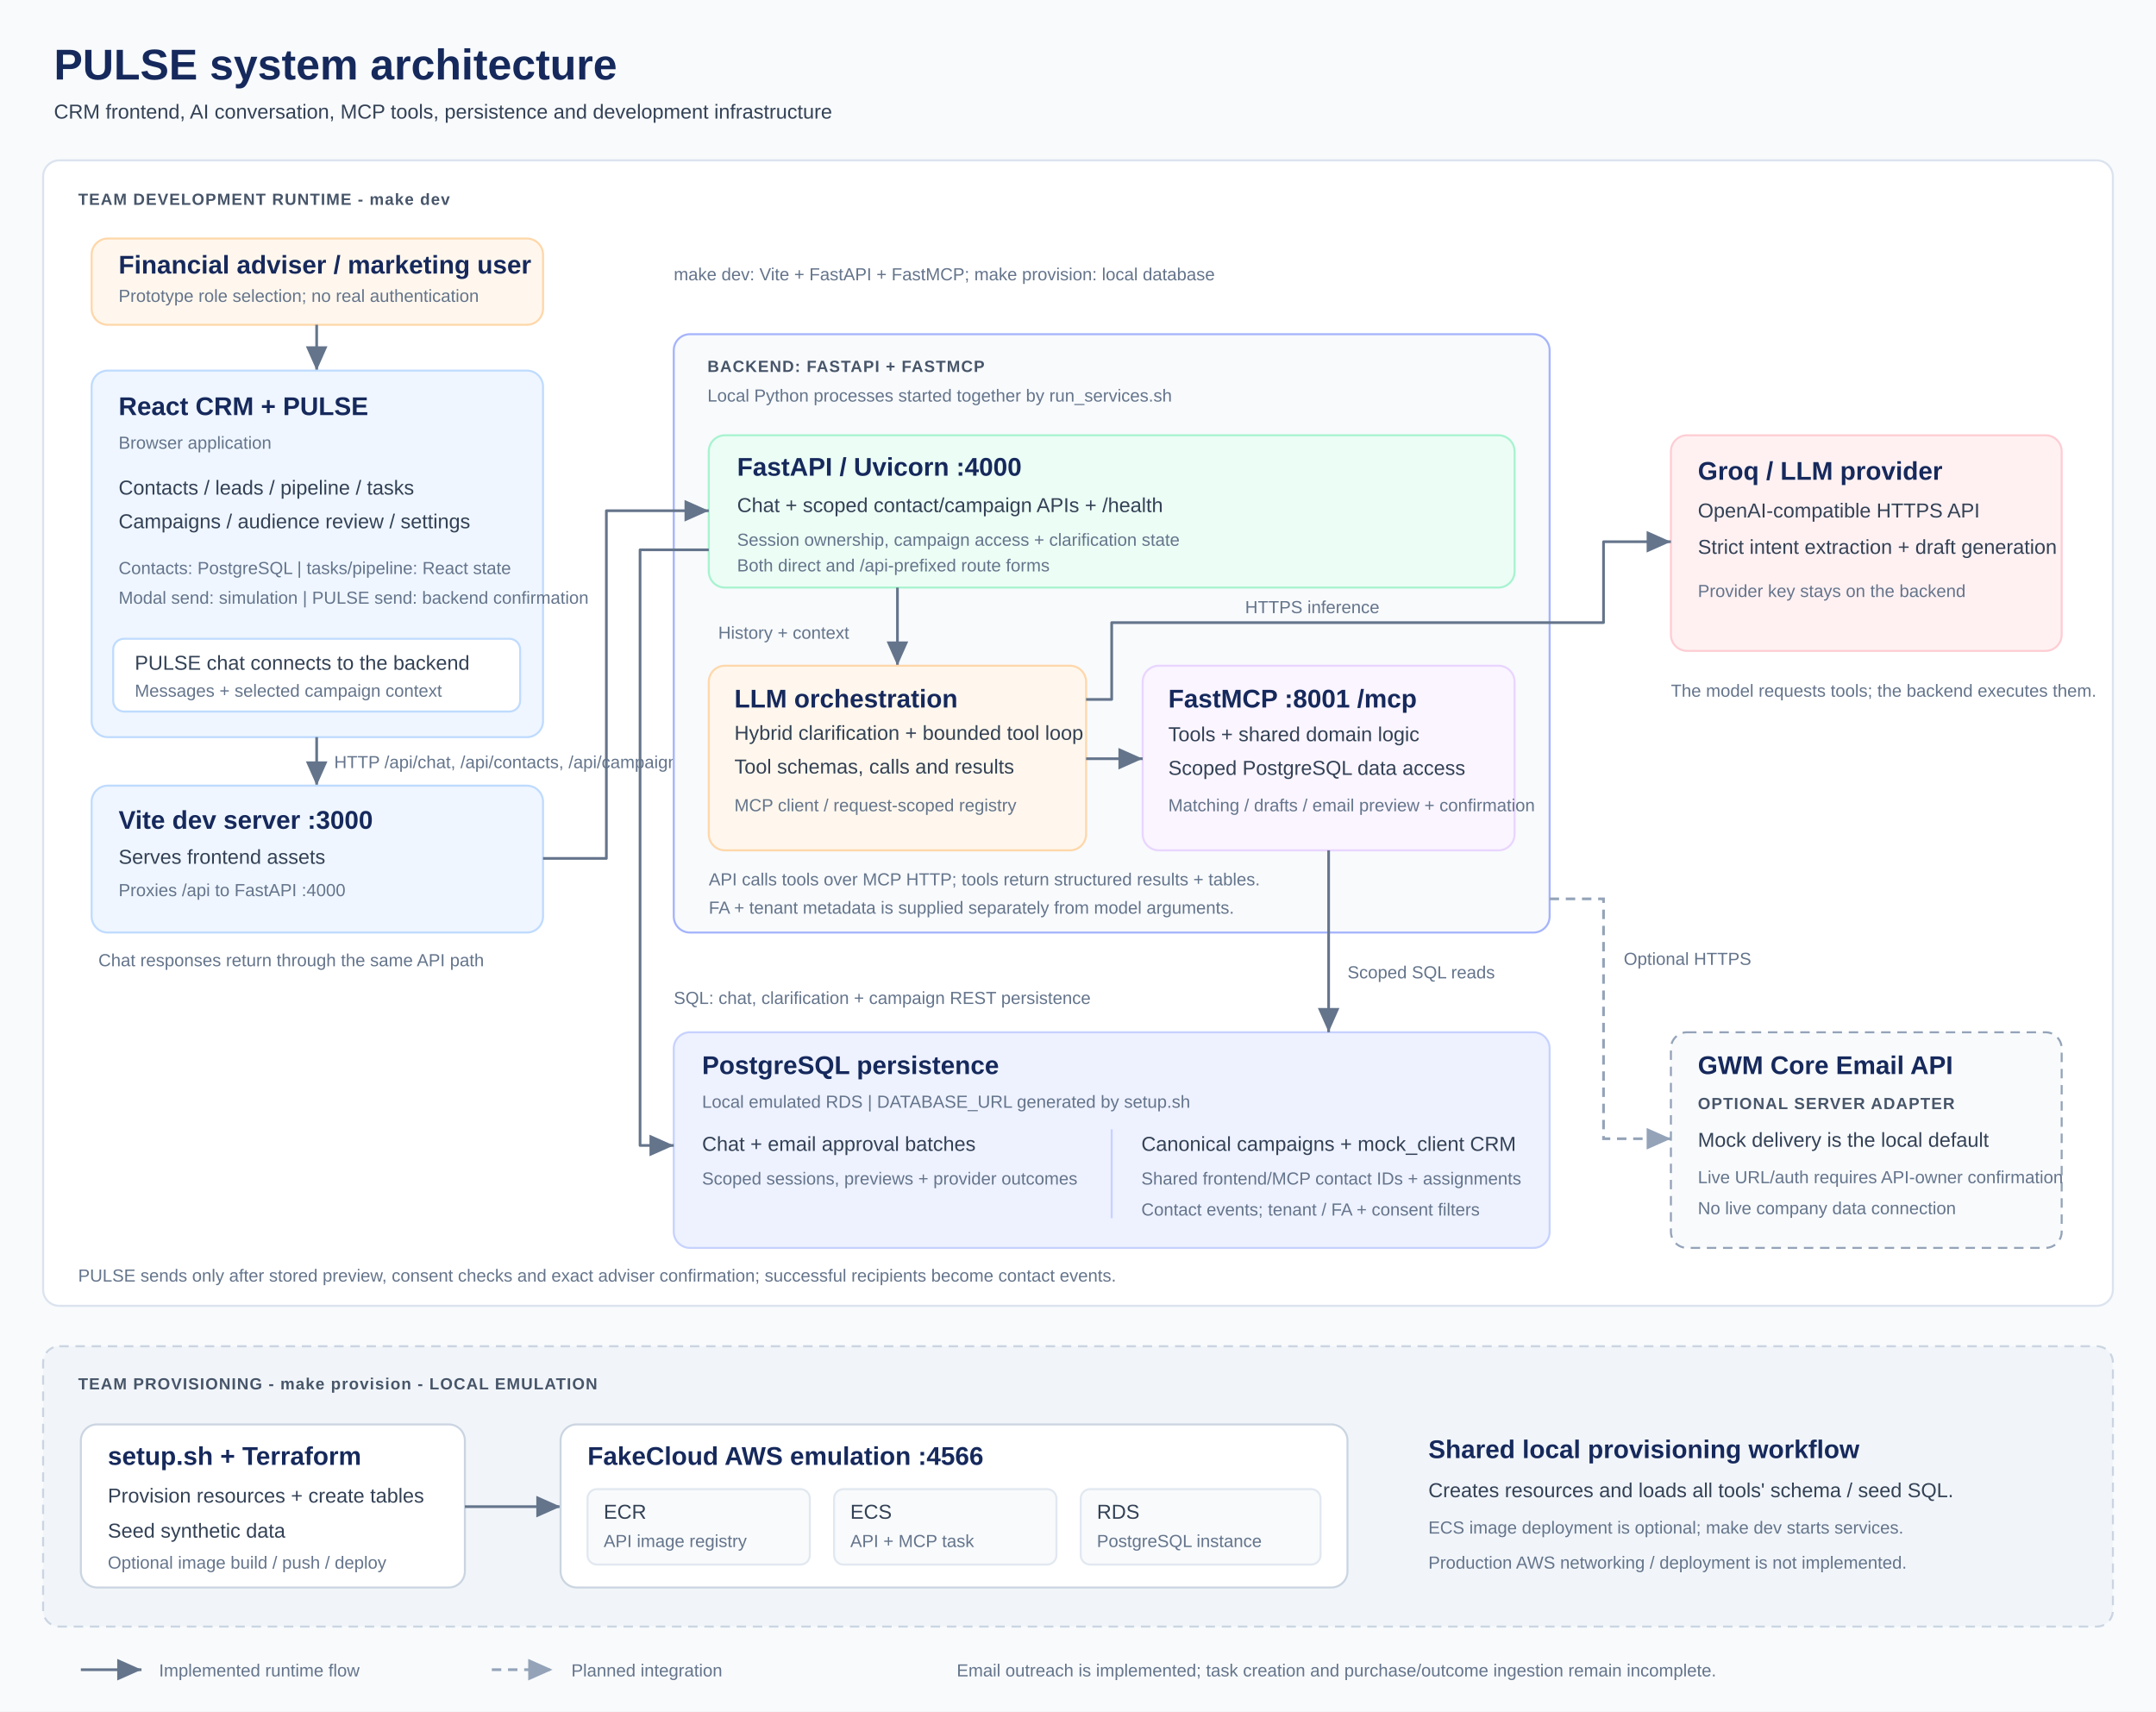
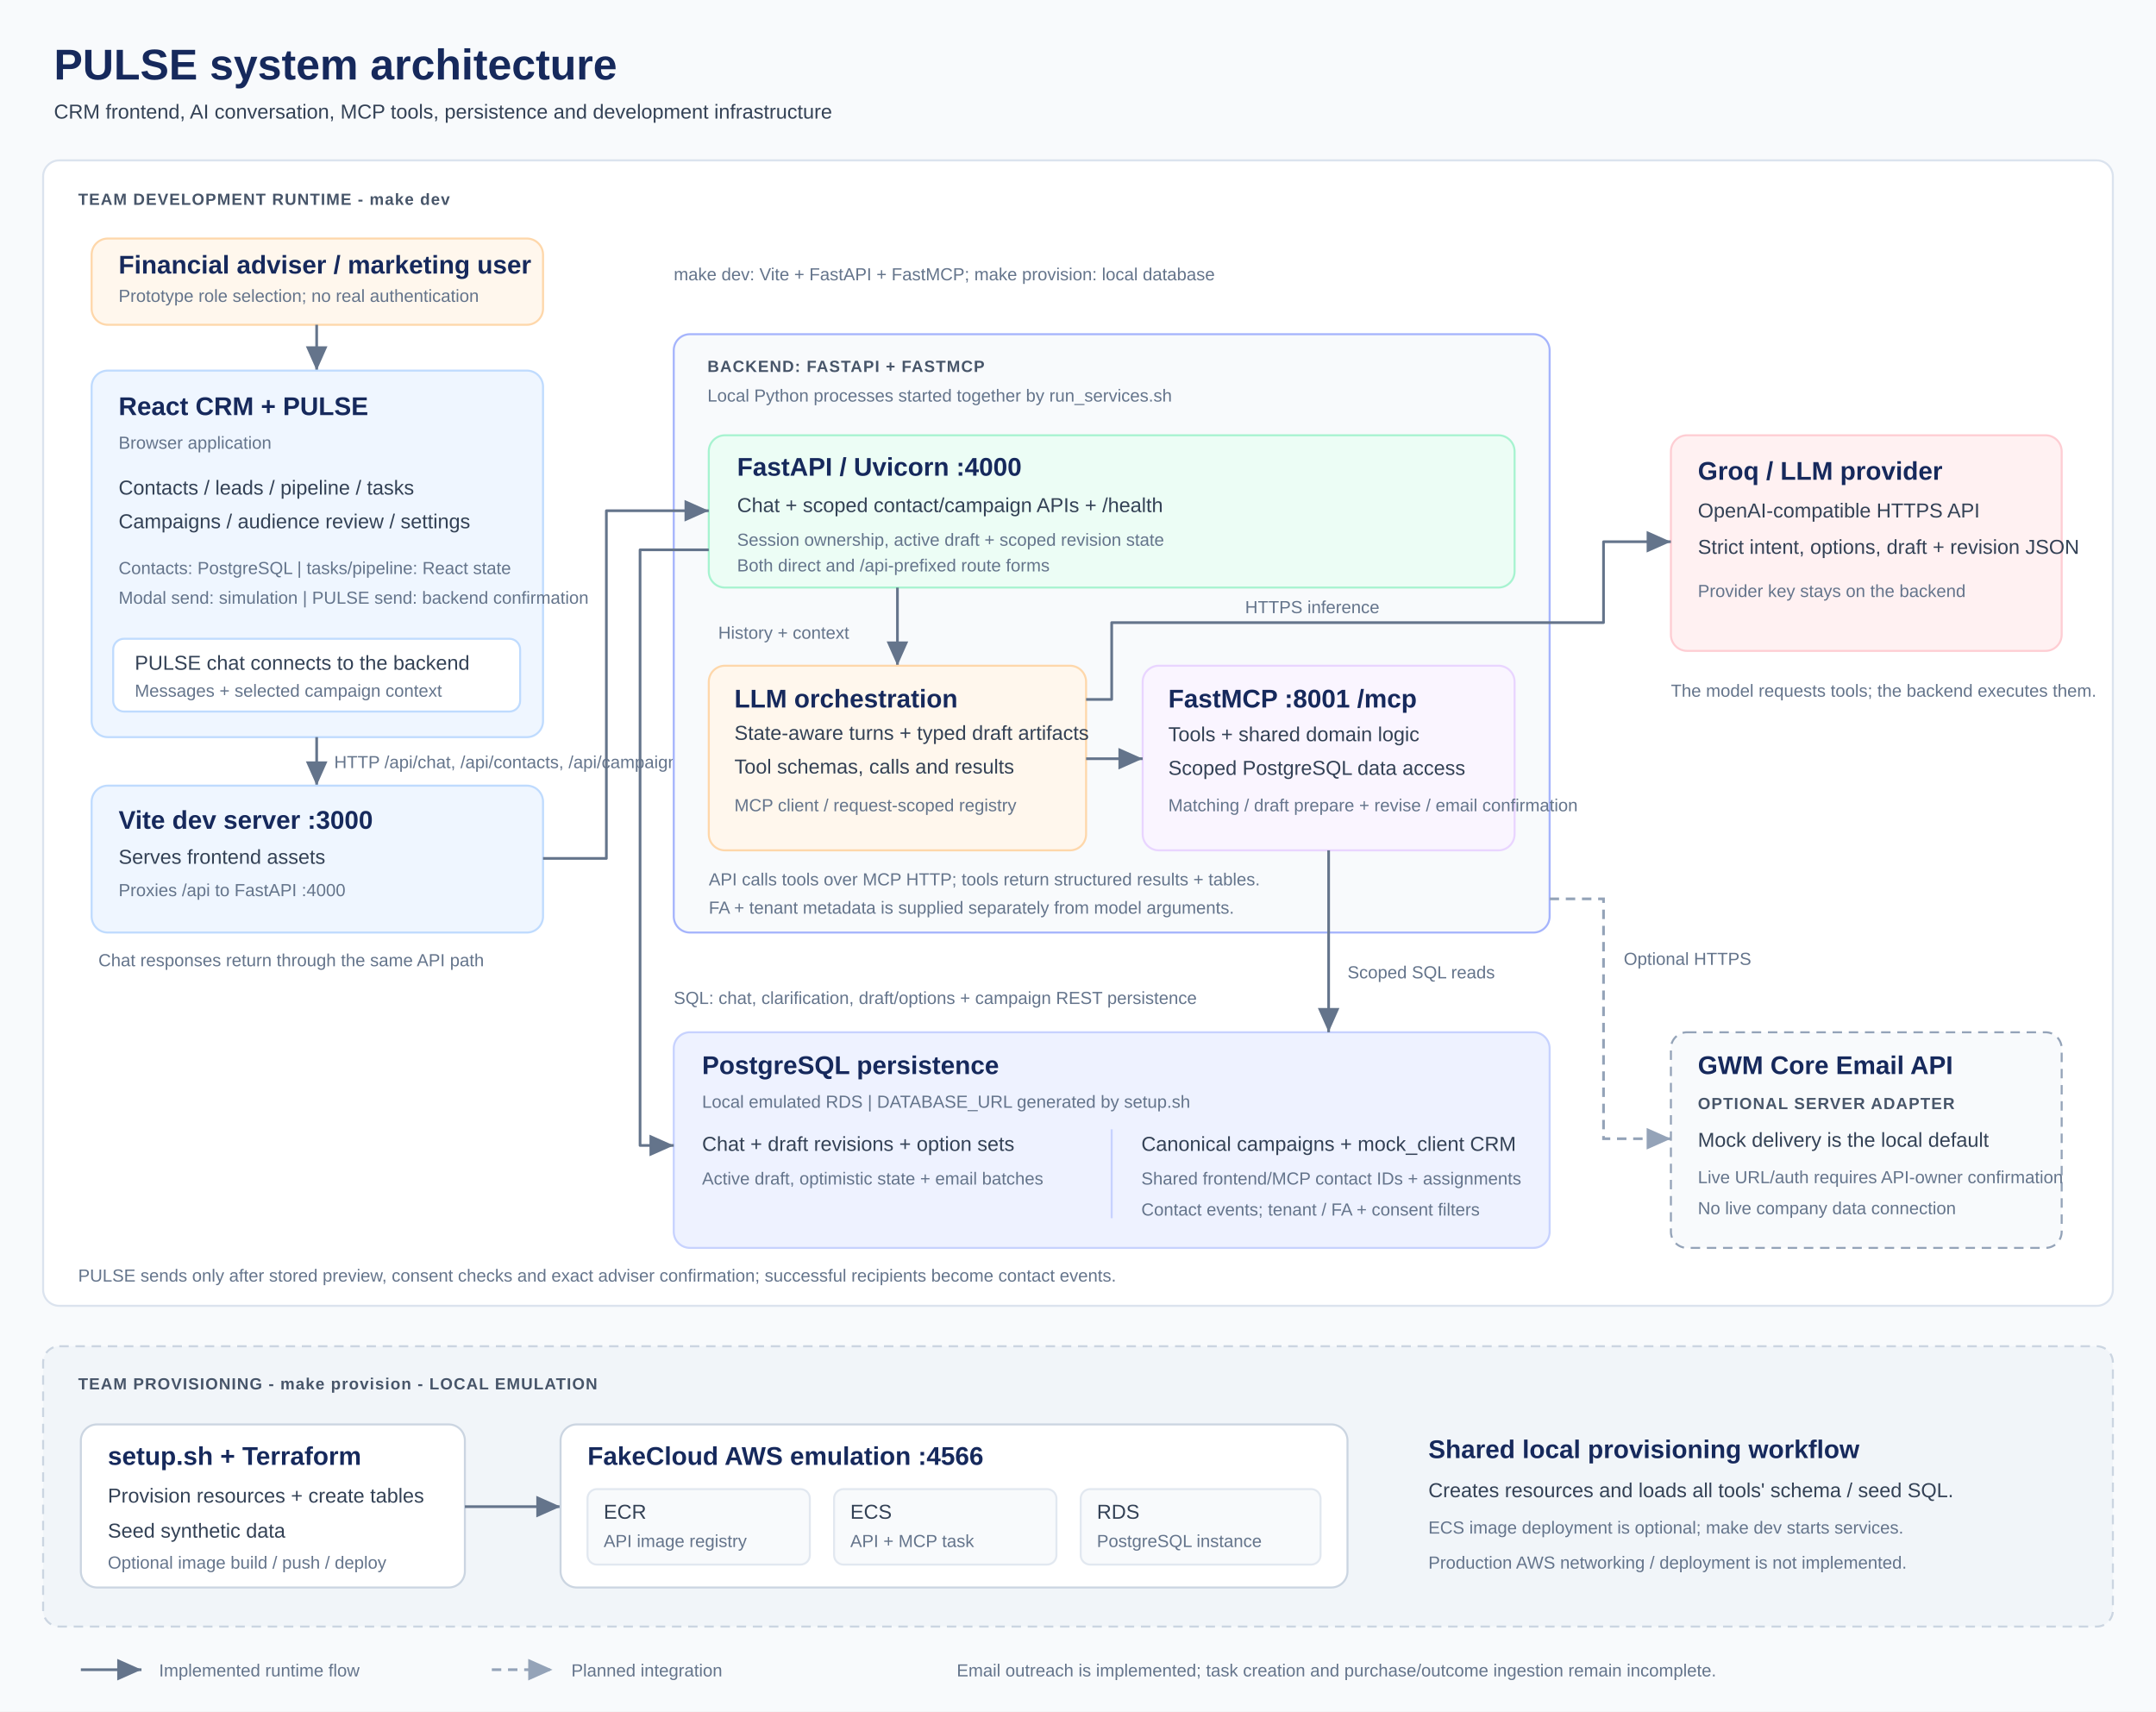
<svg xmlns="http://www.w3.org/2000/svg" width="1600" height="1270" viewBox="0 0 1600 1270" role="img" aria-labelledby="diagram-title diagram-description">
  <defs>
    <marker id="arrow" markerWidth="10" markerHeight="10" refX="9" refY="4" orient="auto">
      <path d="M0,0 L0,8 L9,4 z" fill="#64748b" />
    </marker>
    <marker id="planned-arrow" markerWidth="10" markerHeight="10" refX="9" refY="4" orient="auto">
      <path d="M0,0 L0,8 L9,4 z" fill="#94a3b8" />
    </marker>
    <style>
      text { font-family: Arial, Helvetica, sans-serif; }
      .title { font-size: 32px; font-weight: 700; fill: #16295c; }
      .section { font-size: 18px; font-weight: 700; fill: #16295c; }
      .heading { font-size: 19px; font-weight: 700; fill: #16295c; }
      .label { font-size: 15px; fill: #334155; }
      .small { font-size: 13px; fill: #64748b; }
      .badge { font-size: 12px; font-weight: 700; fill: #475569; letter-spacing: 0.7px; }
      .arrow { fill: none; stroke: #64748b; stroke-width: 2; stroke-linejoin: round; marker-end: url(#arrow); }
      .planned { fill: none; stroke: #94a3b8; stroke-width: 2; stroke-dasharray: 7 5; marker-end: url(#planned-arrow); }
    </style>
  </defs>
  <rect width="1600" height="1270" fill="#f8fafc" />
  <text x="40" y="59" class="title">PULSE system architecture</text>
  <text x="40" y="88" class="label">CRM frontend, AI conversation, MCP tools, persistence and development infrastructure</text>
  <rect x="32" y="119" width="1536" height="850" rx="12" fill="#fff" stroke="#dbe3ee" stroke-width="1.5" />
  <text x="58" y="152" class="badge">TEAM DEVELOPMENT RUNTIME - make dev</text>
  <text x="500" y="208" class="small">make dev: Vite + FastAPI + FastMCP; make provision: local database</text>
  <rect x="68" y="177" width="335" height="64" rx="12" fill="#fff7ed" stroke="#fed7aa" stroke-width="1.5" />
  <text x="88" y="203" class="heading">Financial adviser / marketing user</text>
  <text x="88" y="224" class="small">Prototype role selection; no real authentication</text>
  <path d="M235 241 L235 275" class="arrow" />
  <rect x="68" y="275" width="335" height="272" rx="12" fill="#eff6ff" stroke="#bfdbfe" stroke-width="1.5" />
  <text x="88" y="308" class="heading">React CRM + PULSE</text>
  <text x="88" y="333" class="small">Browser application</text>
  <text x="88" y="367" class="label">Contacts / leads / pipeline / tasks</text>
  <text x="88" y="392" class="label">Campaigns / audience review / settings</text>
  <text x="88" y="426" class="small">Contacts: PostgreSQL | tasks/pipeline: React state</text>
  <text x="88" y="448" class="small">Modal send: simulation | PULSE send: backend confirmation</text>
  <rect x="84" y="474" width="302" height="54" rx="8" fill="#fff" stroke="#bfdbfe" stroke-width="1.5" />
  <text x="100" y="497" class="label">PULSE chat connects to the backend</text>
  <text x="100" y="517" class="small">Messages + selected campaign context</text>
  <path d="M235 547 L235 583" class="arrow" />
  <text x="248" y="570" class="small">HTTP /api/chat, /api/contacts, /api/campaigns</text>
  <rect x="68" y="583" width="335" height="109" rx="12" fill="#eff6ff" stroke="#bfdbfe" stroke-width="1.5" />
  <text x="88" y="615" class="heading">Vite dev server :3000</text>
  <text x="88" y="641" class="label">Serves frontend assets</text>
  <text x="88" y="665" class="small">Proxies /api to FastAPI :4000</text>
  <rect x="500" y="248" width="650" height="444" rx="12" fill="#f8fafc" stroke="#a5b4fc" stroke-width="1.5" />
  <text x="525" y="276" class="badge">BACKEND: FASTAPI + FASTMCP</text>
  <text x="525" y="298" class="small">Local Python processes started together by run_services.sh</text>
  <rect x="526" y="323" width="598" height="113" rx="12" fill="#ecfdf5" stroke="#a7f3d0" stroke-width="1.5" />
  <text x="547" y="353" class="heading">FastAPI / Uvicorn :4000</text>
  <text x="547" y="380" class="label">Chat + scoped contact/campaign APIs + /health</text>
-   <text x="547" y="405" class="small">Session ownership, campaign access + clarification state</text>
+   <text x="547" y="405" class="small">Session ownership, active draft + scoped revision state</text>
  <text x="547" y="424" class="small">Both direct and /api-prefixed route forms</text>
  <path d="M403 637 L450 637 L450 379 L526 379" class="arrow" />
  <text x="73" y="717" class="small">Chat responses return through the same API path</text>
  <path d="M666 436 L666 494" class="arrow" />
  <text x="533" y="474" class="small">History + context</text>
  <rect x="526" y="494" width="280" height="137" rx="12" fill="#fff7ed" stroke="#fed7aa" stroke-width="1.5" />
  <text x="545" y="525" class="heading">LLM orchestration</text>
-   <text x="545" y="549" class="label">Hybrid clarification + bounded tool loop</text>
+   <text x="545" y="549" class="label">State-aware turns + typed draft artifacts</text>
  <text x="545" y="574" class="label">Tool schemas, calls and results</text>
  <text x="545" y="602" class="small">MCP client / request-scoped registry</text>
  <rect x="848" y="494" width="276" height="137" rx="12" fill="#faf5ff" stroke="#e9d5ff" stroke-width="1.5" />
  <text x="867" y="525" class="heading">FastMCP :8001 /mcp</text>
  <text x="867" y="550" class="label">Tools + shared domain logic</text>
  <text x="867" y="575" class="label">Scoped PostgreSQL data access</text>
-   <text x="867" y="602" class="small">Matching / drafts / email preview + confirmation</text>
+   <text x="867" y="602" class="small">Matching / draft prepare + revise / email confirmation</text>
  <path d="M806 563 L848 563" class="arrow" />
  <text x="526" y="657" class="small">API calls tools over MCP HTTP; tools return structured results + tables.</text>
  <text x="526" y="678" class="small">FA + tenant metadata is supplied separately from model arguments.</text>
  <rect x="1240" y="323" width="290" height="160" rx="12" fill="#fff1f2" stroke="#fecdd3" stroke-width="1.5" />
  <text x="1260" y="356" class="heading">Groq / LLM provider</text>
  <text x="1260" y="384" class="label">OpenAI-compatible HTTPS API</text>
-   <text x="1260" y="411" class="label">Strict intent extraction + draft generation</text>
+   <text x="1260" y="411" class="label">Strict intent, options, draft + revision JSON</text>
  <text x="1260" y="443" class="small">Provider key stays on the backend</text>
  <path d="M806 519 L825 519 L825 462 L1190 462 L1190 402 L1240 402" class="arrow" />
  <text x="924" y="455" class="small">HTTPS inference</text>
  <text x="1240" y="517" class="small">The model requests tools; the backend executes them.</text>
  <rect x="500" y="766" width="650" height="160" rx="12" fill="#eef2ff" stroke="#c7d2fe" stroke-width="1.5" />
  <text x="521" y="797" class="heading">PostgreSQL persistence</text>
  <text x="521" y="822" class="small">Local emulated RDS | DATABASE_URL generated by setup.sh</text>
  <path d="M825 838 L825 904" stroke="#c7d2fe" stroke-width="1.5" />
-   <text x="521" y="854" class="label">Chat + email approval batches</text>
-   <text x="521" y="879" class="small">Scoped sessions, previews + provider outcomes</text>
+   <text x="521" y="854" class="label">Chat + draft revisions + option sets</text>
+   <text x="521" y="879" class="small">Active draft, optimistic state + email batches</text>
  <text x="847" y="854" class="label">Canonical campaigns + mock_client CRM</text>
  <text x="847" y="879" class="small">Shared frontend/MCP contact IDs + assignments</text>
  <text x="847" y="902" class="small">Contact events; tenant / FA + consent filters</text>
  <path d="M526 408 L475 408 L475 850 L500 850" class="arrow" />
-   <text x="500" y="745" class="small">SQL: chat, clarification + campaign REST persistence</text>
+   <text x="500" y="745" class="small">SQL: chat, clarification, draft/options + campaign REST persistence</text>
  <path d="M986 631 L986 766" class="arrow" />
  <text x="1000" y="726" class="small">Scoped SQL reads</text>
  <rect x="1240" y="766" width="290" height="160" rx="12" fill="#f8fafc" stroke="#94a3b8" stroke-width="1.5" stroke-dasharray="7 5" />
  <text x="1260" y="797" class="heading">GWM Core Email API</text>
  <text x="1260" y="823" class="badge">OPTIONAL SERVER ADAPTER</text>
  <text x="1260" y="851" class="label">Mock delivery is the local default</text>
  <text x="1260" y="878" class="small">Live URL/auth requires API-owner confirmation</text>
  <text x="1260" y="901" class="small">No live company data connection</text>
  <path d="M1150 667 L1190 667 L1190 845 L1240 845" class="planned" />
  <text x="1205" y="716" class="small">Optional HTTPS</text>
  <text x="58" y="951" class="small">PULSE sends only after stored preview, consent checks and exact adviser confirmation; successful recipients become contact events.</text>
  <rect x="32" y="999" width="1536" height="208" rx="12" fill="#f1f5f9" stroke="#cbd5e1" stroke-width="1.5" stroke-dasharray="7 5" />
  <text x="58" y="1031" class="badge">TEAM PROVISIONING - make provision - LOCAL EMULATION</text>
  <rect x="60" y="1057" width="285" height="121" rx="12" fill="#fff" stroke="#cbd5e1" stroke-width="1.5" />
  <text x="80" y="1087" class="heading">setup.sh + Terraform</text>
  <text x="80" y="1115" class="label">Provision resources + create tables</text>
  <text x="80" y="1141" class="label">Seed synthetic data</text>
  <text x="80" y="1164" class="small">Optional image build / push / deploy</text>
  <path d="M345 1118 L416 1118" class="arrow" />
  <rect x="416" y="1057" width="584" height="121" rx="12" fill="#fff" stroke="#cbd5e1" stroke-width="1.5" />
  <text x="436" y="1087" class="heading">FakeCloud AWS emulation :4566</text>
  <rect x="436" y="1105" width="165" height="56" rx="7" fill="#f8fafc" stroke="#e2e8f0" stroke-width="1.5" />
  <text x="448" y="1127" class="label">ECR</text>
  <text x="448" y="1148" class="small">API image registry</text>
  <rect x="619" y="1105" width="165" height="56" rx="7" fill="#f8fafc" stroke="#e2e8f0" stroke-width="1.5" />
  <text x="631" y="1127" class="label">ECS</text>
  <text x="631" y="1148" class="small">API + MCP task</text>
  <rect x="802" y="1105" width="178" height="56" rx="7" fill="#f8fafc" stroke="#e2e8f0" stroke-width="1.5" />
  <text x="814" y="1127" class="label">RDS</text>
  <text x="814" y="1148" class="small">PostgreSQL instance</text>
  <text x="1060" y="1082" class="heading">Shared local provisioning workflow</text>
  <text x="1060" y="1111" class="label">Creates resources and loads all tools' schema / seed SQL.</text>
  <text x="1060" y="1138" class="small">ECS image deployment is optional; make dev starts services.</text>
  <text x="1060" y="1164" class="small">Production AWS networking / deployment is not implemented.</text>
  <path d="M60 1239 L105 1239" class="arrow" />
  <text x="118" y="1244" class="small">Implemented runtime flow</text>
  <path d="M365 1239 L410 1239" class="planned" />
  <text x="424" y="1244" class="small">Planned integration</text>
  <text x="710" y="1244" class="small">Email outreach is implemented; task creation and purchase/outcome ingestion remain incomplete.</text>
</svg>
